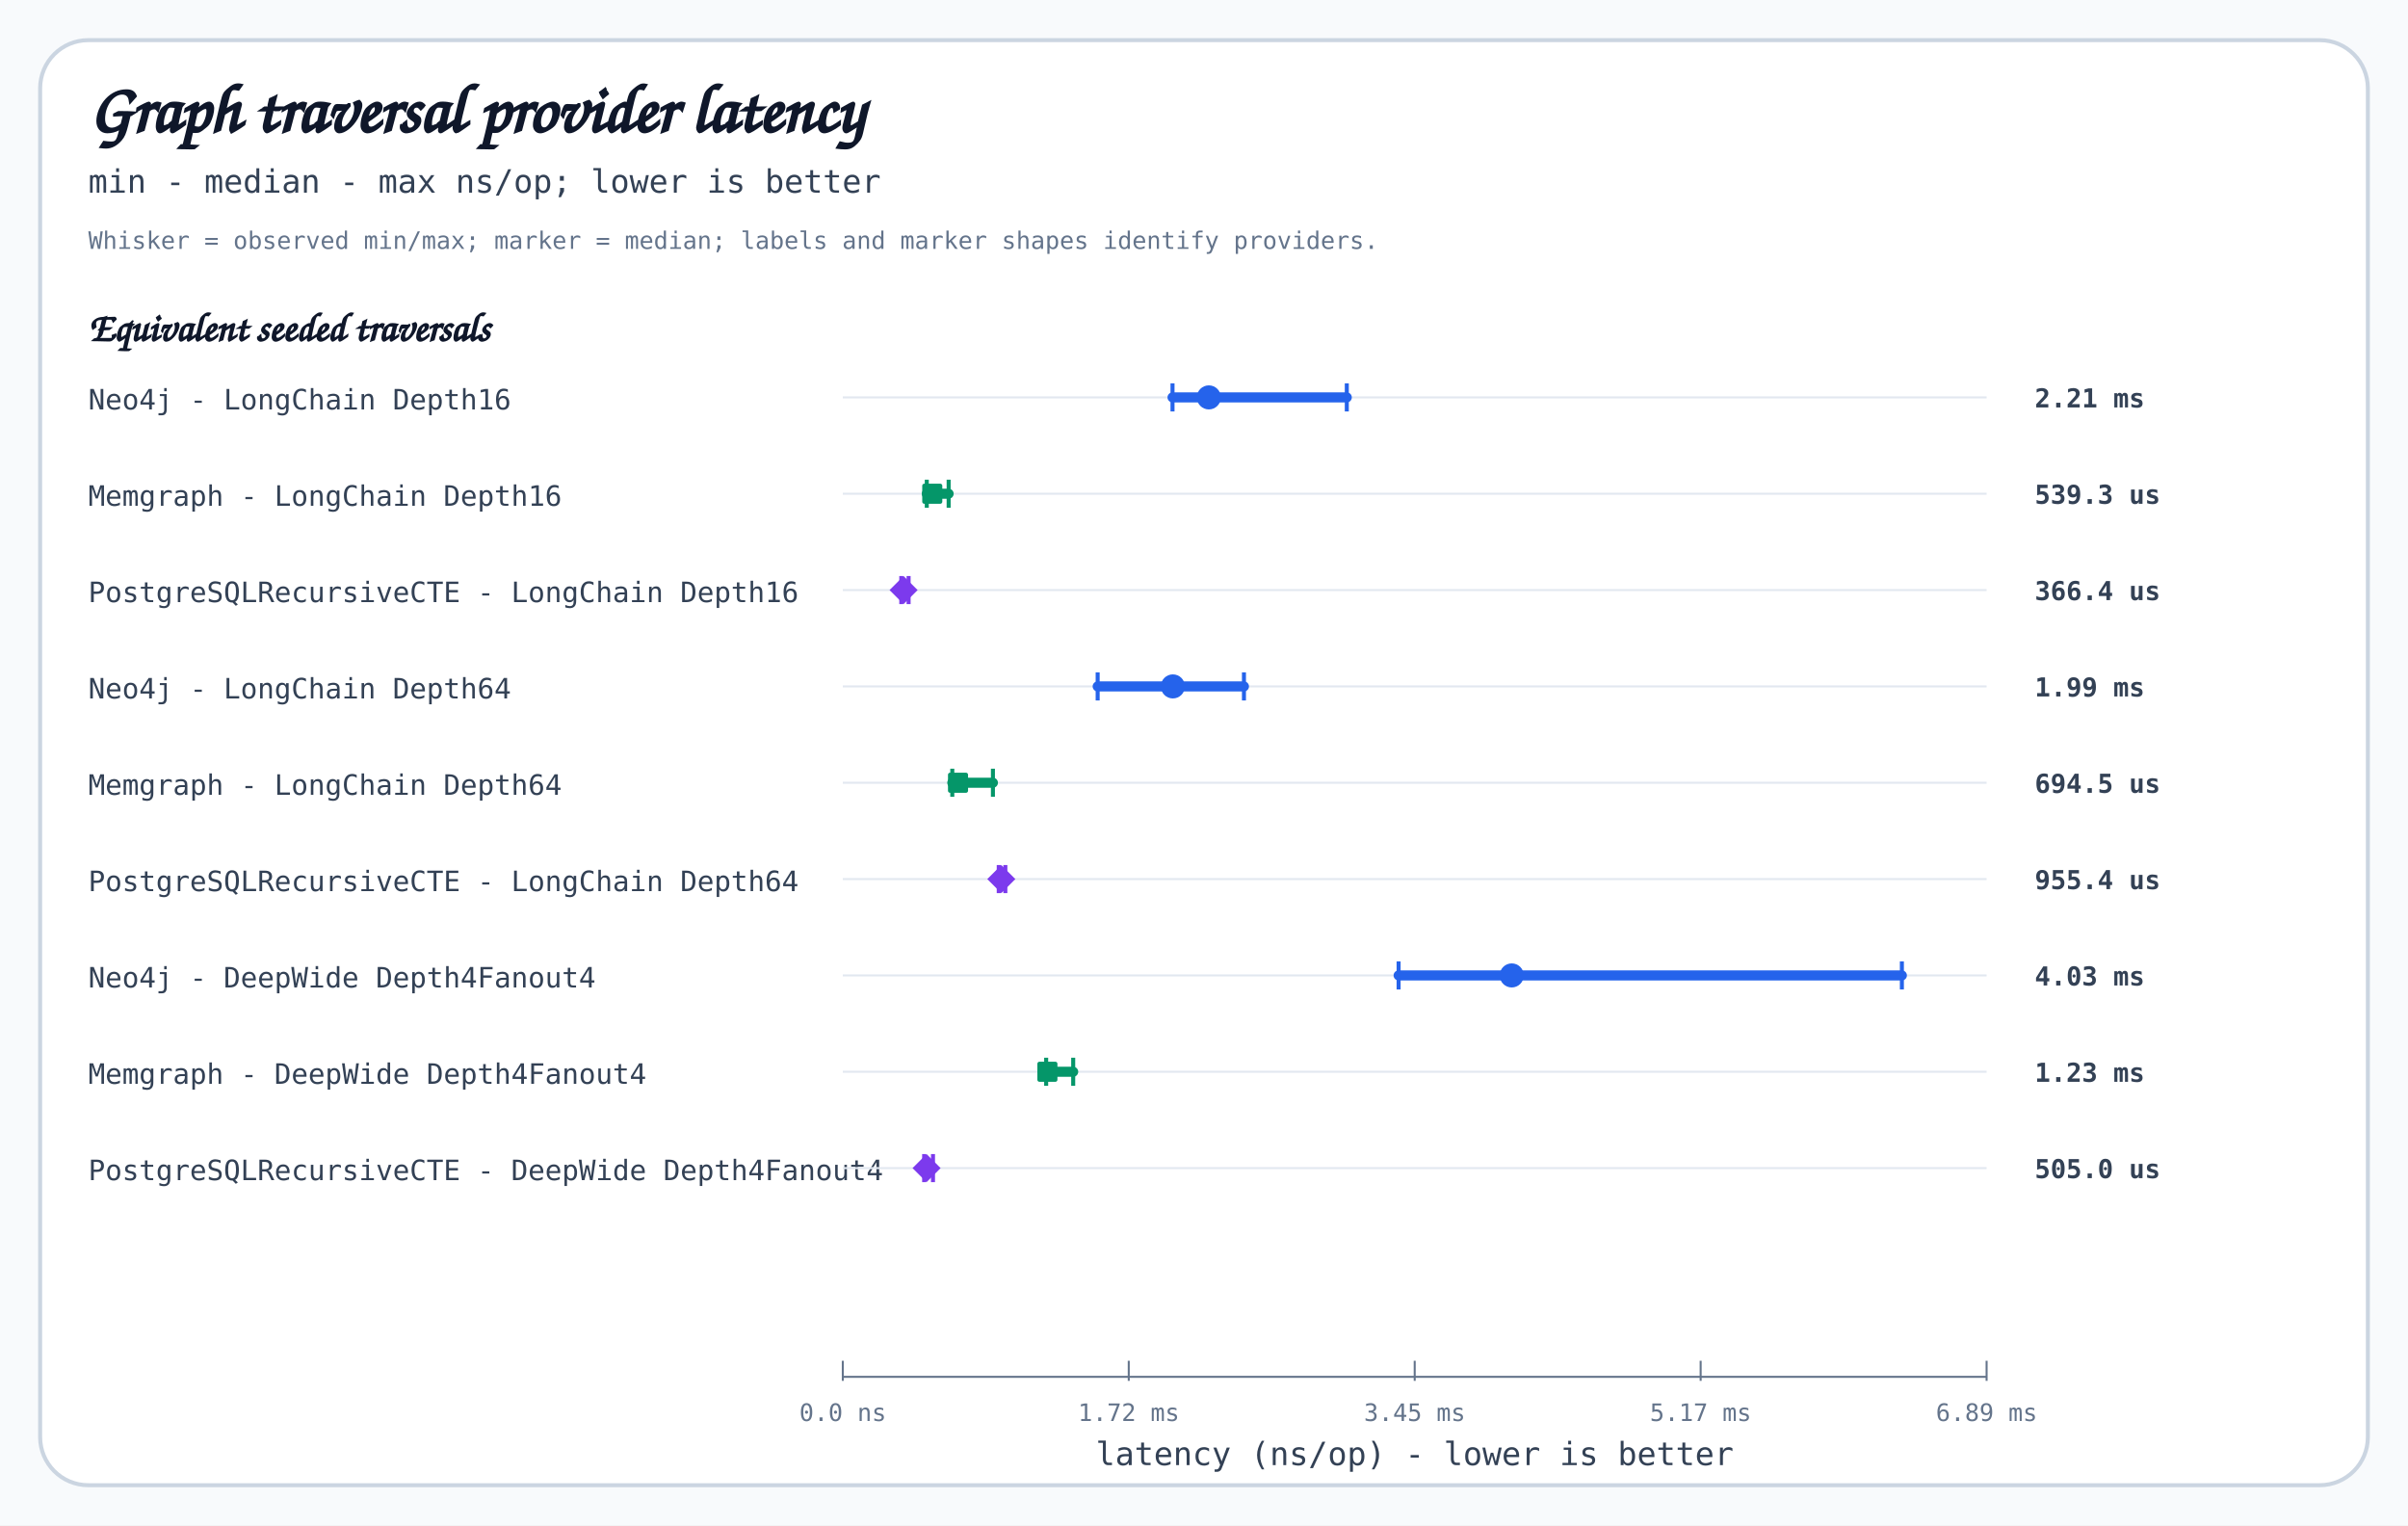
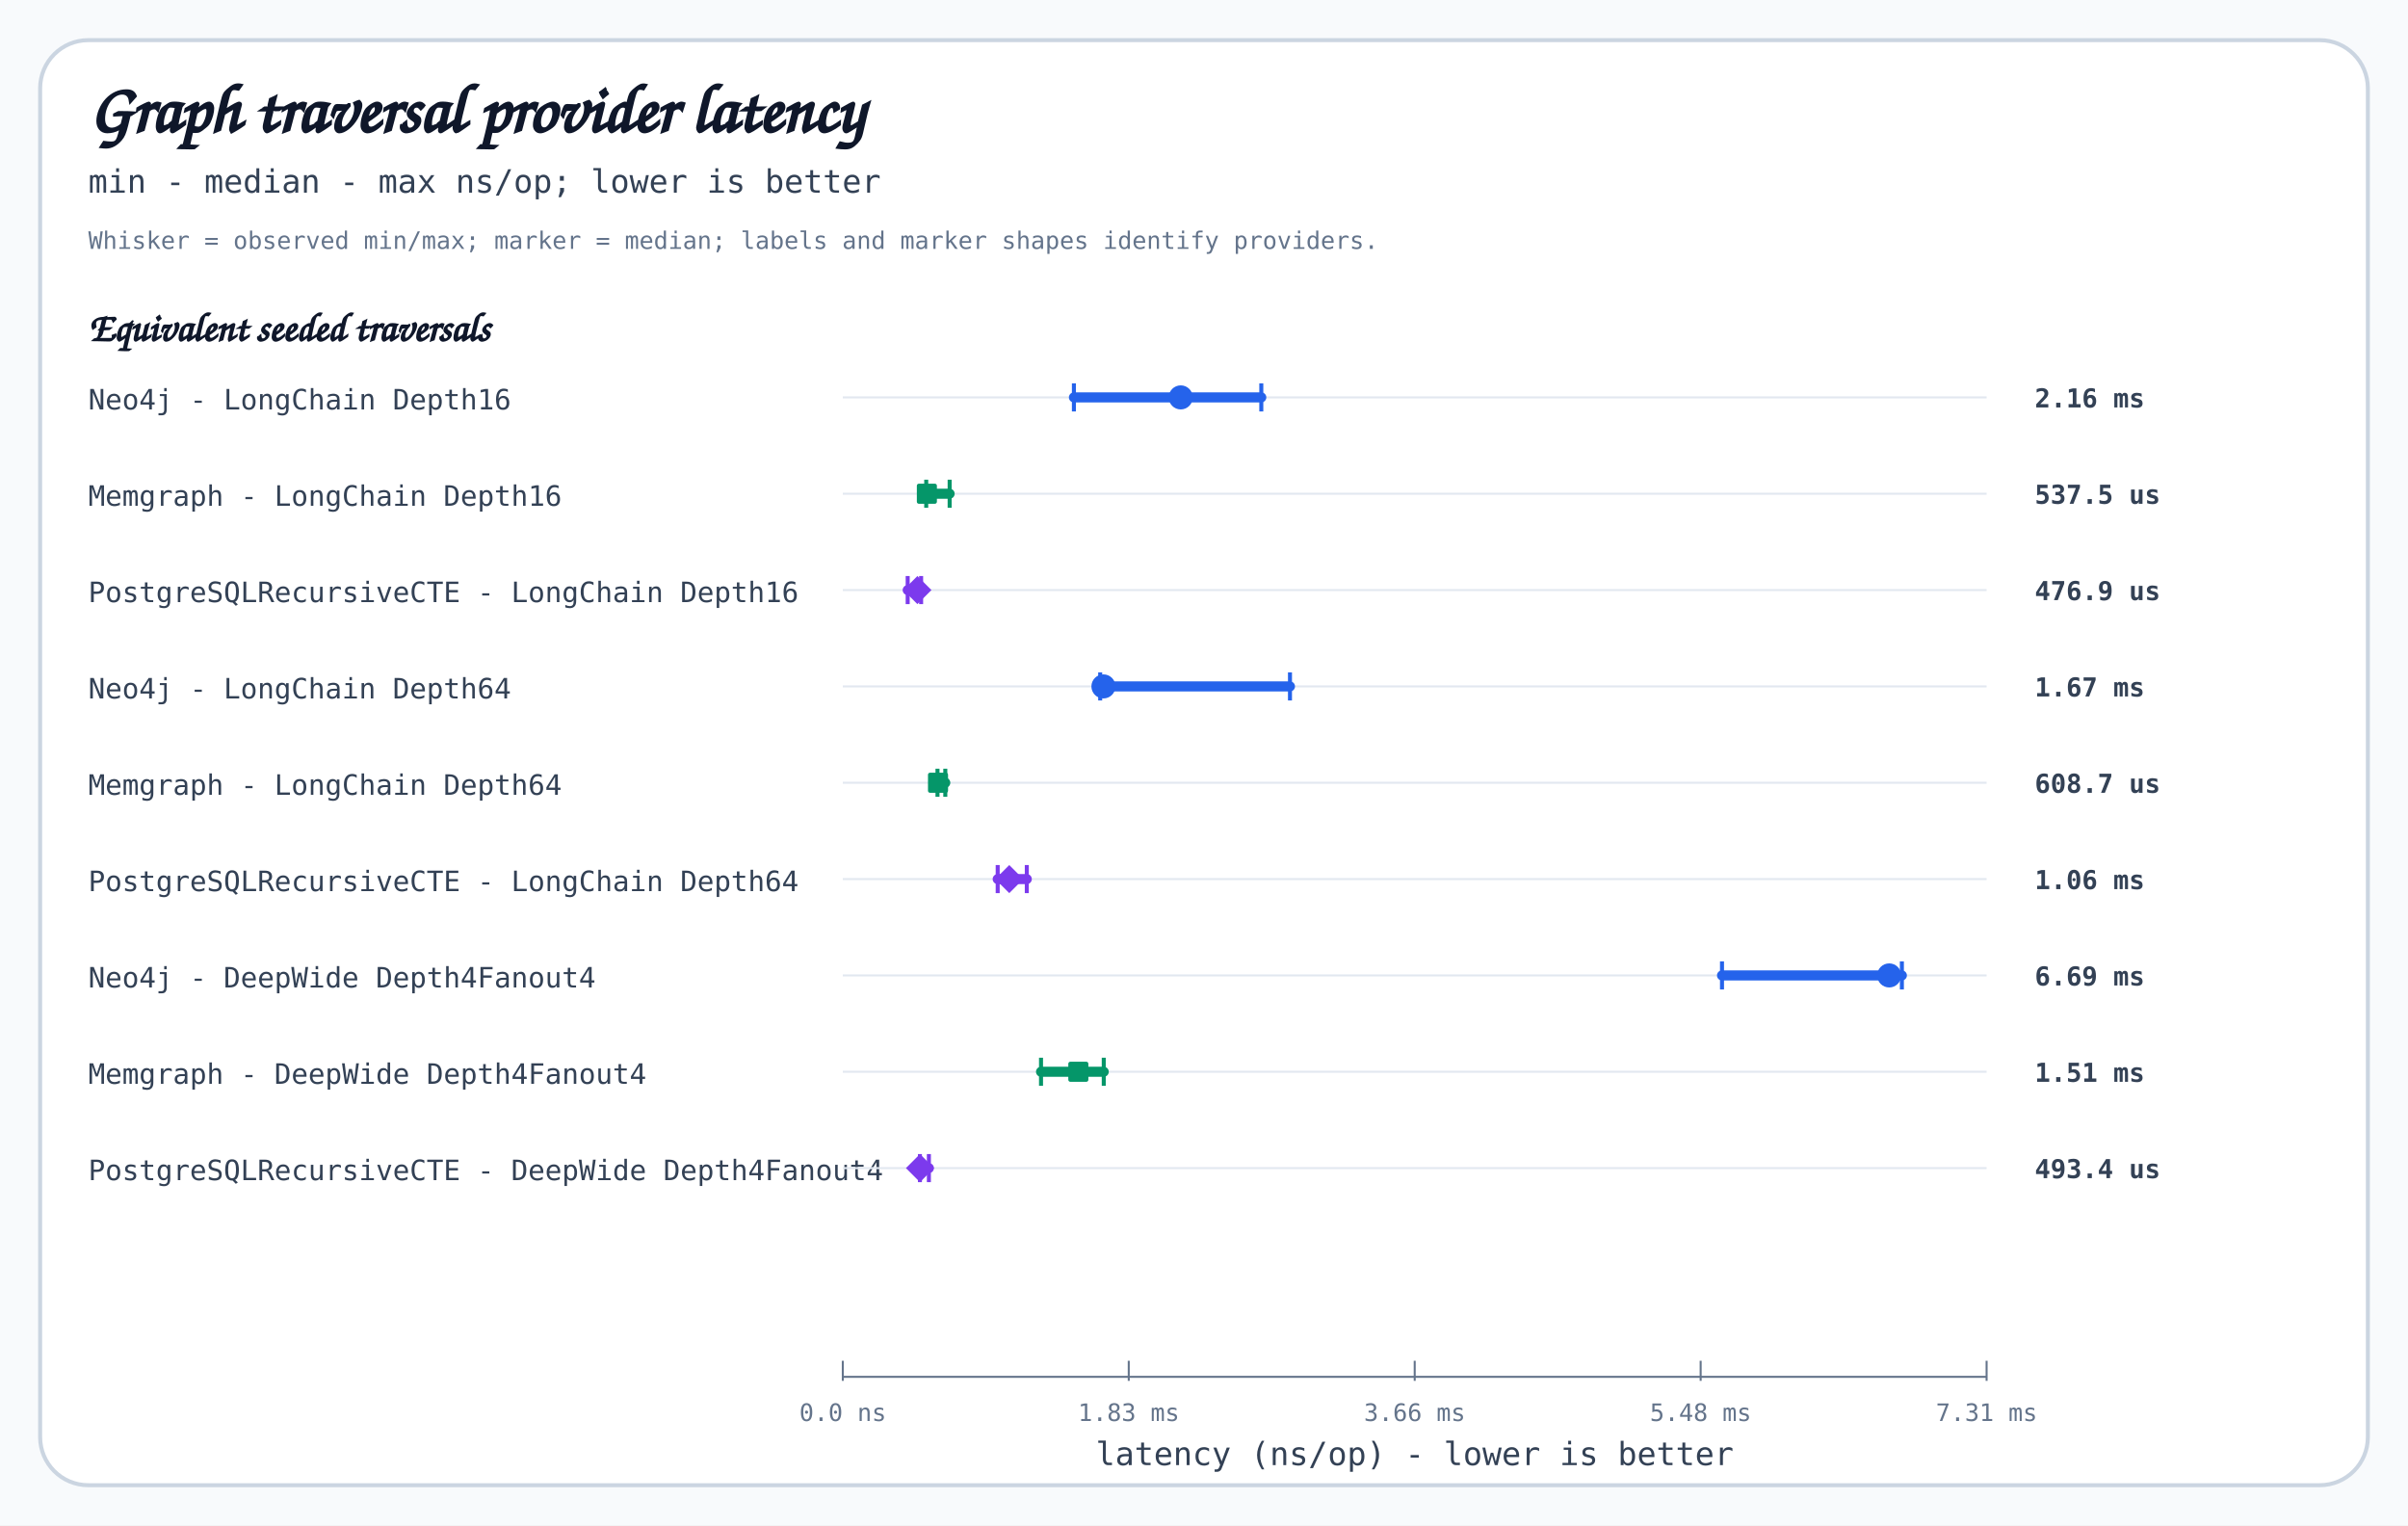
<svg xmlns="http://www.w3.org/2000/svg" width="1200" height="760" viewBox="0 0 1200 760">
  <defs>
    <style>
    .title{font-family:'Architects Daughter','Comic Sans MS',cursive;font-size:34px;font-weight:700;fill:#0F172A}
    .mono{font-family:'Comic Mono','SFMono-Regular',Consolas,monospace;fill:#334155}
    .subtitle{font-size:16px}.panel{font-size:20px;font-weight:700}.label{font-size:14px}.value{font-size:13px;font-weight:700}.axis{font-size:12px;fill:#64748B}
  </style>
  </defs>
  <rect width="1200" height="760" fill="#F8FAFC" />
  <rect x="20" y="20" width="1160" height="720" rx="24" fill="#FFFFFF" stroke="#CBD5E1" stroke-width="2" />
  <text x="44" y="66" class="title">Graph traversal provider latency</text>
  <text x="44" y="96" class="mono subtitle">min - median - max ns/op; lower is better</text>
  <text x="44" y="124" class="mono axis">Whisker = observed min/max; marker = median; labels and marker shapes identify providers.</text>
  <text x="44" y="170" class="title panel">Equivalent seeded traversals</text>
  <text x="44" y="204" class="mono label">Neo4j - LongChain Depth16</text>
  <line x1="420" y1="198" x2="990" y2="198" stroke="#E2E8F0" />
-   <line x1="584.311" y1="198" x2="671.161" y2="198" stroke="#2563EB" stroke-width="5" stroke-linecap="round" />
-   <line x1="584.311" y1="191" x2="584.311" y2="205" stroke="#2563EB" stroke-width="2" />
-   <line x1="671.161" y1="191" x2="671.161" y2="205" stroke="#2563EB" stroke-width="2" />
-   <circle cx="602.416" cy="198" r="6" fill="#2563EB" />
-   <text x="1014" y="203" class="mono value">2.21 ms</text>
+   <line x1="535.17" y1="198" x2="628.555" y2="198" stroke="#2563EB" stroke-width="5" stroke-linecap="round" />
+   <line x1="535.17" y1="191" x2="535.17" y2="205" stroke="#2563EB" stroke-width="2" />
+   <line x1="628.555" y1="191" x2="628.555" y2="205" stroke="#2563EB" stroke-width="2" />
+   <circle cx="588.408" cy="198" r="6" fill="#2563EB" />
+   <text x="1014" y="203" class="mono value">2.16 ms</text>
  <text x="44" y="252" class="mono label">Memgraph - LongChain Depth16</text>
  <line x1="420" y1="246" x2="990" y2="246" stroke="#E2E8F0" />
-   <line x1="461.848" y1="246" x2="472.743" y2="246" stroke="#059669" stroke-width="5" stroke-linecap="round" />
-   <line x1="461.848" y1="239" x2="461.848" y2="253" stroke="#059669" stroke-width="2" />
-   <line x1="472.743" y1="239" x2="472.743" y2="253" stroke="#059669" stroke-width="2" />
-   <rect x="459.585" y="241" width="10" height="10" rx="1" fill="#059669" />
-   <text x="1014" y="251" class="mono value">539.3 us</text>
+   <line x1="461.57" y1="246" x2="473.243" y2="246" stroke="#059669" stroke-width="5" stroke-linecap="round" />
+   <line x1="461.57" y1="239" x2="461.57" y2="253" stroke="#059669" stroke-width="2" />
+   <line x1="473.243" y1="239" x2="473.243" y2="253" stroke="#059669" stroke-width="2" />
+   <rect x="456.898" y="241" width="10" height="10" rx="1" fill="#059669" />
+   <text x="1014" y="251" class="mono value">537.5 us</text>
  <text x="44" y="300" class="mono label">PostgreSQLRecursiveCTE - LongChain Depth16</text>
  <line x1="420" y1="294" x2="990" y2="294" stroke="#E2E8F0" />
-   <line x1="449.143" y1="294" x2="452.796" y2="294" stroke="#7C3AED" stroke-width="5" stroke-linecap="round" />
-   <line x1="449.143" y1="287" x2="449.143" y2="301" stroke="#7C3AED" stroke-width="2" />
-   <line x1="452.796" y1="287" x2="452.796" y2="301" stroke="#7C3AED" stroke-width="2" />
-   <path d="M 450.292 287 L 457.292 294 L 450.292 301 L 443.292 294 Z" fill="#7C3AED" />
-   <text x="1014" y="299" class="mono value">366.4 us</text>
+   <line x1="452.336" y1="294" x2="459.03" y2="294" stroke="#7C3AED" stroke-width="5" stroke-linecap="round" />
+   <line x1="452.336" y1="287" x2="452.336" y2="301" stroke="#7C3AED" stroke-width="2" />
+   <line x1="459.03" y1="287" x2="459.03" y2="301" stroke="#7C3AED" stroke-width="2" />
+   <path d="M 457.177 287 L 464.177 294 L 457.177 301 L 450.177 294 Z" fill="#7C3AED" />
+   <text x="1014" y="299" class="mono value">476.9 us</text>
  <text x="44" y="348" class="mono label">Neo4j - LongChain Depth64</text>
  <line x1="420" y1="342" x2="990" y2="342" stroke="#E2E8F0" />
-   <line x1="547.005" y1="342" x2="619.91" y2="342" stroke="#2563EB" stroke-width="5" stroke-linecap="round" />
-   <line x1="547.005" y1="335" x2="547.005" y2="349" stroke="#2563EB" stroke-width="2" />
-   <line x1="619.91" y1="335" x2="619.91" y2="349" stroke="#2563EB" stroke-width="2" />
-   <circle cx="584.487" cy="342" r="6" fill="#2563EB" />
-   <text x="1014" y="347" class="mono value">1.99 ms</text>
+   <line x1="548.266" y1="342" x2="642.845" y2="342" stroke="#2563EB" stroke-width="5" stroke-linecap="round" />
+   <line x1="548.266" y1="335" x2="548.266" y2="349" stroke="#2563EB" stroke-width="2" />
+   <line x1="642.845" y1="335" x2="642.845" y2="349" stroke="#2563EB" stroke-width="2" />
+   <circle cx="549.888" cy="342" r="6" fill="#2563EB" />
+   <text x="1014" y="347" class="mono value">1.67 ms</text>
  <text x="44" y="396" class="mono label">Memgraph - LongChain Depth64</text>
  <line x1="420" y1="390" x2="990" y2="390" stroke="#E2E8F0" />
-   <line x1="474.558" y1="390" x2="494.812" y2="390" stroke="#059669" stroke-width="5" stroke-linecap="round" />
-   <line x1="474.558" y1="383" x2="474.558" y2="397" stroke="#059669" stroke-width="2" />
-   <line x1="494.812" y1="383" x2="494.812" y2="397" stroke="#059669" stroke-width="2" />
-   <rect x="472.419" y="385" width="10" height="10" rx="1" fill="#059669" />
-   <text x="1014" y="395" class="mono value">694.5 us</text>
+   <line x1="467.194" y1="390" x2="471.077" y2="390" stroke="#059669" stroke-width="5" stroke-linecap="round" />
+   <line x1="467.194" y1="383" x2="467.194" y2="397" stroke="#059669" stroke-width="2" />
+   <line x1="471.077" y1="383" x2="471.077" y2="397" stroke="#059669" stroke-width="2" />
+   <rect x="462.452" y="385" width="10" height="10" rx="1" fill="#059669" />
+   <text x="1014" y="395" class="mono value">608.7 us</text>
  <text x="44" y="444" class="mono label">PostgreSQLRecursiveCTE - LongChain Depth64</text>
  <line x1="420" y1="438" x2="990" y2="438" stroke="#E2E8F0" />
-   <line x1="497.71" y1="438" x2="501.006" y2="438" stroke="#7C3AED" stroke-width="5" stroke-linecap="round" />
-   <line x1="497.71" y1="431" x2="497.71" y2="445" stroke="#7C3AED" stroke-width="2" />
-   <line x1="501.006" y1="431" x2="501.006" y2="445" stroke="#7C3AED" stroke-width="2" />
-   <path d="M 498.995 431 L 505.995 438 L 498.995 445 L 491.995 438 Z" fill="#7C3AED" />
-   <text x="1014" y="443" class="mono value">955.4 us</text>
+   <line x1="497.189" y1="438" x2="511.695" y2="438" stroke="#7C3AED" stroke-width="5" stroke-linecap="round" />
+   <line x1="497.189" y1="431" x2="497.189" y2="445" stroke="#7C3AED" stroke-width="2" />
+   <line x1="511.695" y1="431" x2="511.695" y2="445" stroke="#7C3AED" stroke-width="2" />
+   <path d="M 502.956 431 L 509.956 438 L 502.956 445 L 495.956 438 Z" fill="#7C3AED" />
+   <text x="1014" y="443" class="mono value">1.06 ms</text>
  <text x="44" y="492" class="mono label">Neo4j - DeepWide Depth4Fanout4</text>
  <line x1="420" y1="486" x2="990" y2="486" stroke="#E2E8F0" />
-   <line x1="696.977" y1="486" x2="947.778" y2="486" stroke="#2563EB" stroke-width="5" stroke-linecap="round" />
-   <line x1="696.977" y1="479" x2="696.977" y2="493" stroke="#2563EB" stroke-width="2" />
+   <line x1="858.137" y1="486" x2="947.778" y2="486" stroke="#2563EB" stroke-width="5" stroke-linecap="round" />
+   <line x1="858.137" y1="479" x2="858.137" y2="493" stroke="#2563EB" stroke-width="2" />
  <line x1="947.778" y1="479" x2="947.778" y2="493" stroke="#2563EB" stroke-width="2" />
-   <circle cx="753.358" cy="486" r="6" fill="#2563EB" />
-   <text x="1014" y="491" class="mono value">4.03 ms</text>
+   <circle cx="941.467" cy="486" r="6" fill="#2563EB" />
+   <text x="1014" y="491" class="mono value">6.69 ms</text>
  <text x="44" y="540" class="mono label">Memgraph - DeepWide Depth4Fanout4</text>
  <line x1="420" y1="534" x2="990" y2="534" stroke="#E2E8F0" />
-   <line x1="521.344" y1="534" x2="534.818" y2="534" stroke="#059669" stroke-width="5" stroke-linecap="round" />
-   <line x1="521.344" y1="527" x2="521.344" y2="541" stroke="#059669" stroke-width="2" />
-   <line x1="534.818" y1="527" x2="534.818" y2="541" stroke="#059669" stroke-width="2" />
-   <rect x="516.962" y="529" width="10" height="10" rx="1" fill="#059669" />
-   <text x="1014" y="539" class="mono value">1.23 ms</text>
+   <line x1="518.78" y1="534" x2="550.042" y2="534" stroke="#059669" stroke-width="5" stroke-linecap="round" />
+   <line x1="518.78" y1="527" x2="518.78" y2="541" stroke="#059669" stroke-width="2" />
+   <line x1="550.042" y1="527" x2="550.042" y2="541" stroke="#059669" stroke-width="2" />
+   <rect x="532.376" y="529" width="10" height="10" rx="1" fill="#059669" />
+   <text x="1014" y="539" class="mono value">1.51 ms</text>
  <text x="44" y="588" class="mono label">PostgreSQLRecursiveCTE - DeepWide Depth4Fanout4</text>
  <line x1="420" y1="582" x2="990" y2="582" stroke="#E2E8F0" />
-   <line x1="460.538" y1="582" x2="464.946" y2="582" stroke="#7C3AED" stroke-width="5" stroke-linecap="round" />
-   <line x1="460.538" y1="575" x2="460.538" y2="589" stroke="#7C3AED" stroke-width="2" />
-   <line x1="464.946" y1="575" x2="464.946" y2="589" stroke="#7C3AED" stroke-width="2" />
-   <path d="M 461.749 575 L 468.749 582 L 461.749 589 L 454.749 582 Z" fill="#7C3AED" />
-   <text x="1014" y="587" class="mono value">505.0 us</text>
+   <line x1="458.433" y1="582" x2="462.9" y2="582" stroke="#7C3AED" stroke-width="5" stroke-linecap="round" />
+   <line x1="458.433" y1="575" x2="458.433" y2="589" stroke="#7C3AED" stroke-width="2" />
+   <line x1="462.9" y1="575" x2="462.9" y2="589" stroke="#7C3AED" stroke-width="2" />
+   <path d="M 458.459 575 L 465.459 582 L 458.459 589 L 451.459 582 Z" fill="#7C3AED" />
+   <text x="1014" y="587" class="mono value">493.4 us</text>
  <line x1="420" y1="678" x2="420" y2="688" stroke="#64748B" />
  <text x="420" y="708" text-anchor="middle" class="mono axis">0.0 ns</text>
  <line x1="562.5" y1="678" x2="562.5" y2="688" stroke="#64748B" />
-   <text x="562.5" y="708" text-anchor="middle" class="mono axis">1.72 ms</text>
+   <text x="562.5" y="708" text-anchor="middle" class="mono axis">1.83 ms</text>
  <line x1="705" y1="678" x2="705" y2="688" stroke="#64748B" />
-   <text x="705" y="708" text-anchor="middle" class="mono axis">3.45 ms</text>
+   <text x="705" y="708" text-anchor="middle" class="mono axis">3.66 ms</text>
  <line x1="847.5" y1="678" x2="847.5" y2="688" stroke="#64748B" />
-   <text x="847.5" y="708" text-anchor="middle" class="mono axis">5.17 ms</text>
+   <text x="847.5" y="708" text-anchor="middle" class="mono axis">5.48 ms</text>
  <line x1="990" y1="678" x2="990" y2="688" stroke="#64748B" />
-   <text x="990" y="708" text-anchor="middle" class="mono axis">6.89 ms</text>
+   <text x="990" y="708" text-anchor="middle" class="mono axis">7.31 ms</text>
  <line x1="420" y1="686" x2="990" y2="686" stroke="#64748B" />
  <text x="705" y="730" text-anchor="middle" class="mono subtitle">latency (ns/op) - lower is better</text>
</svg>
